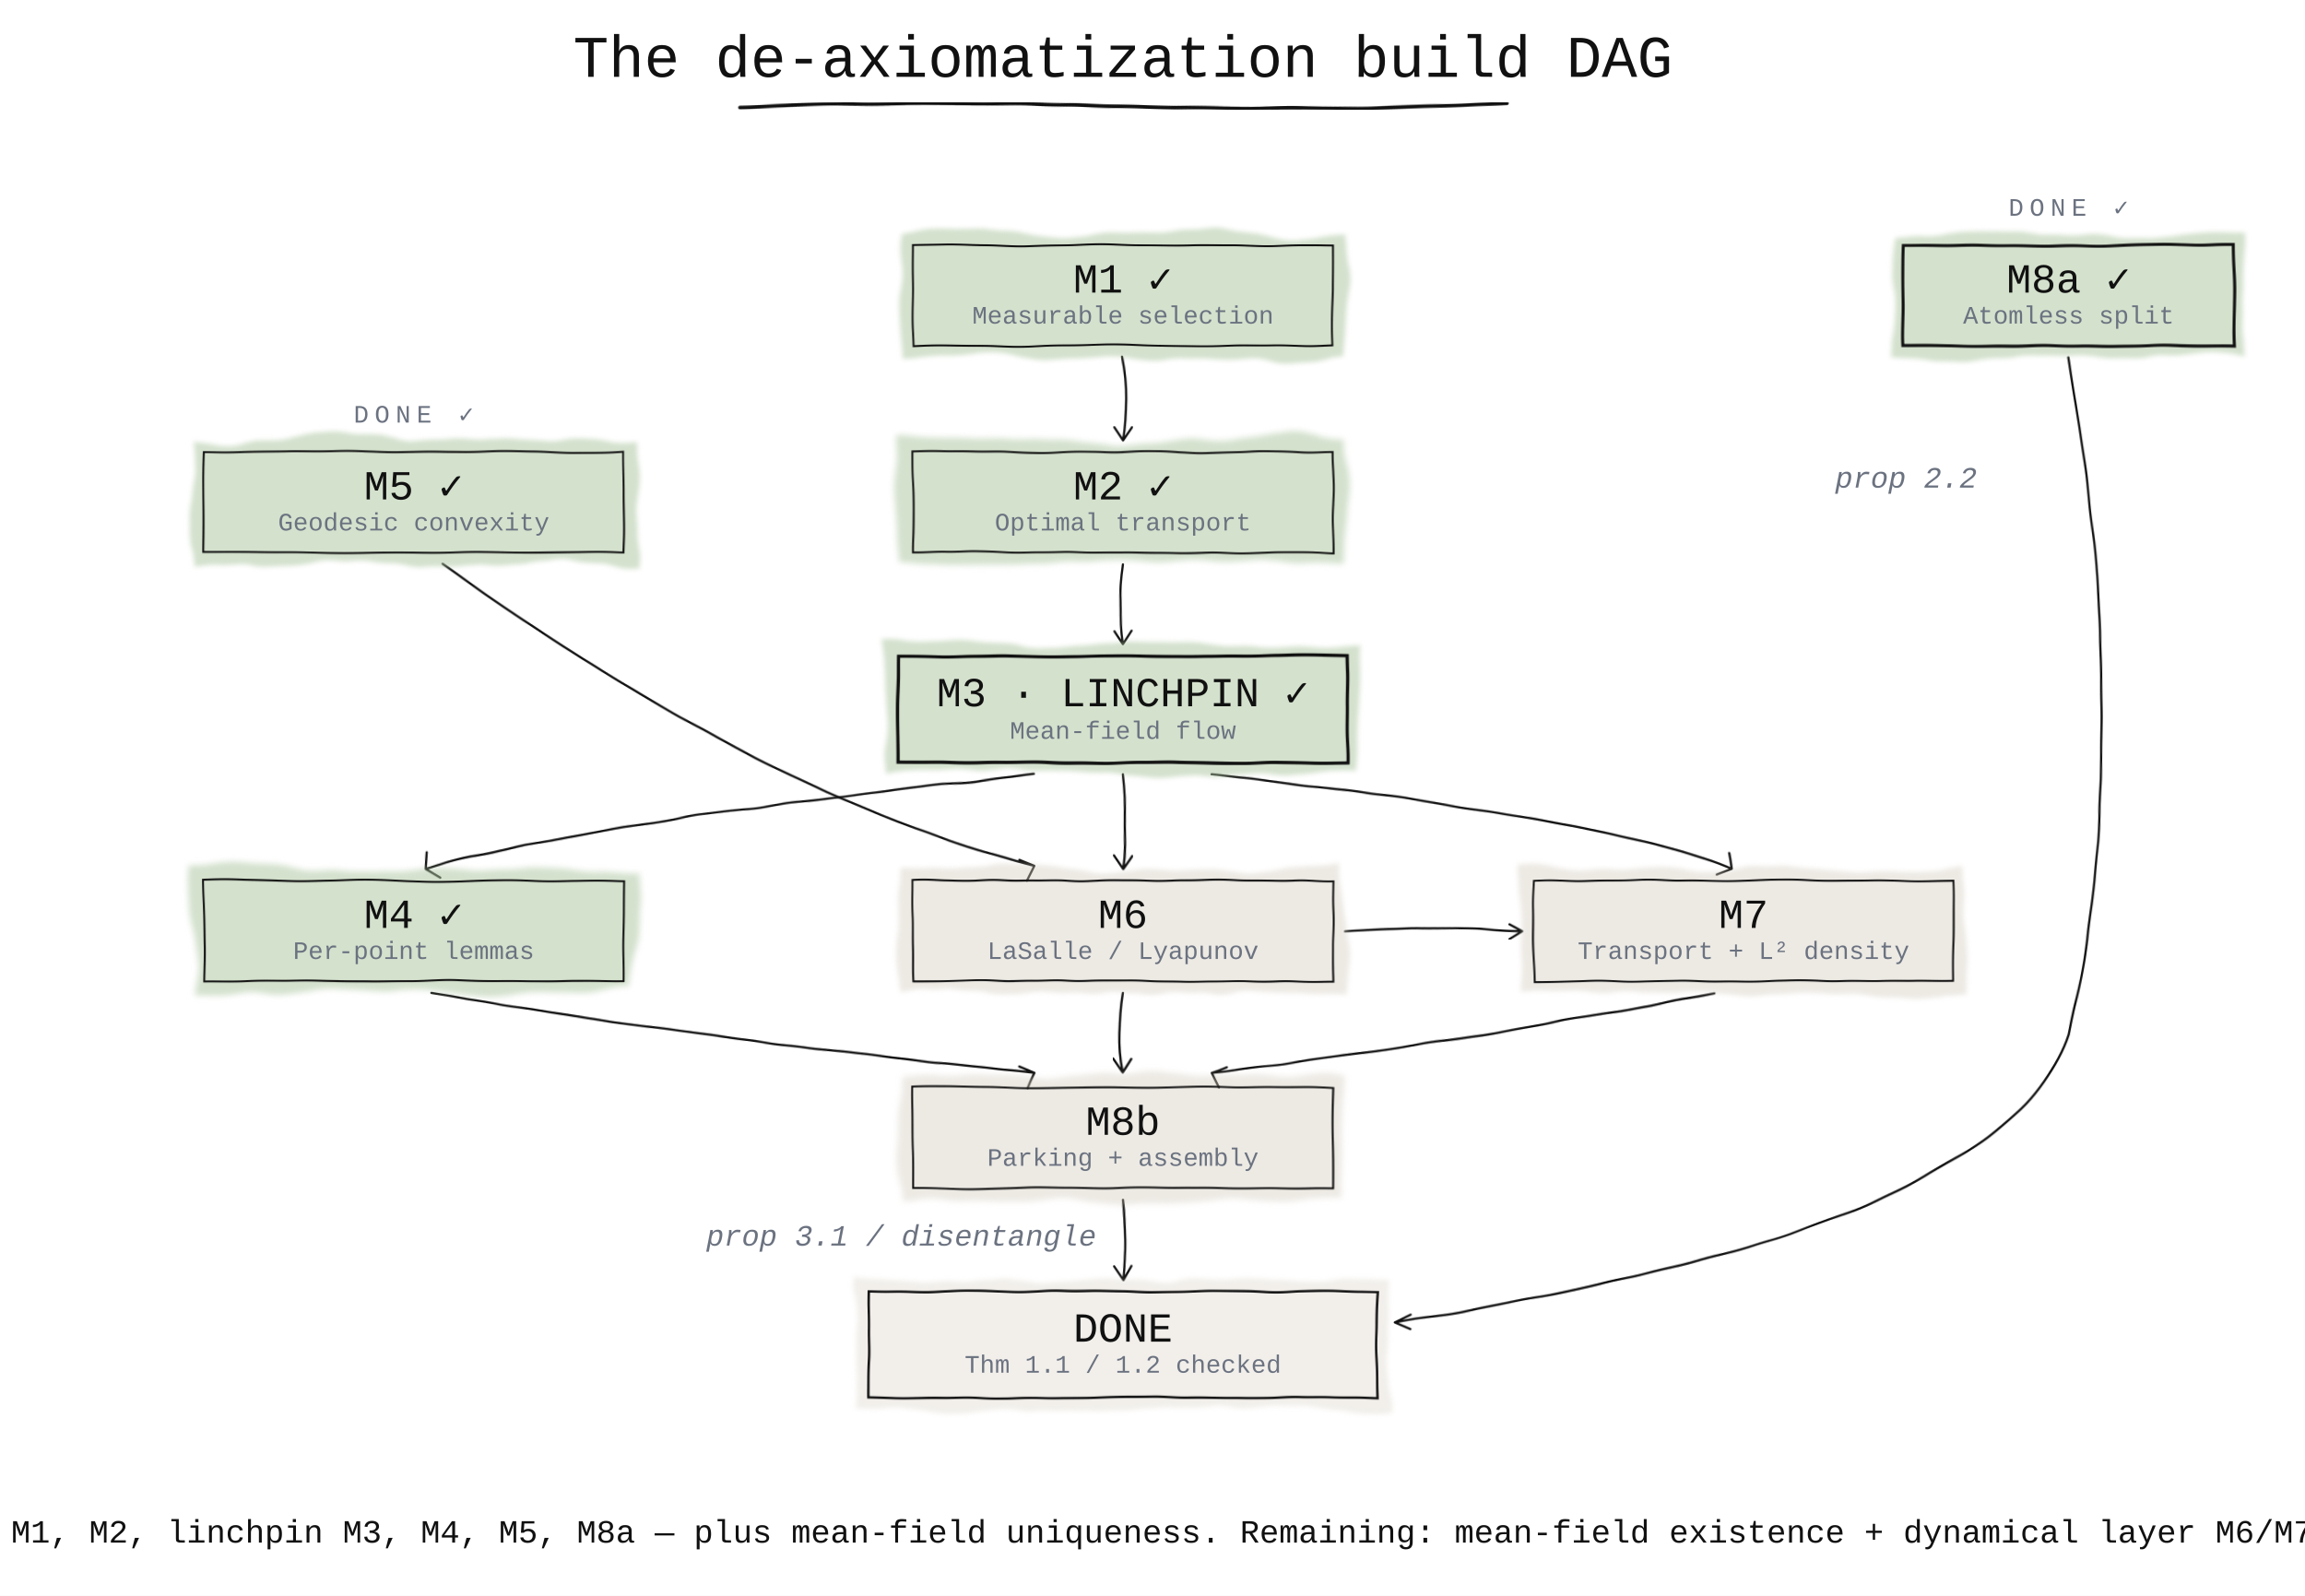
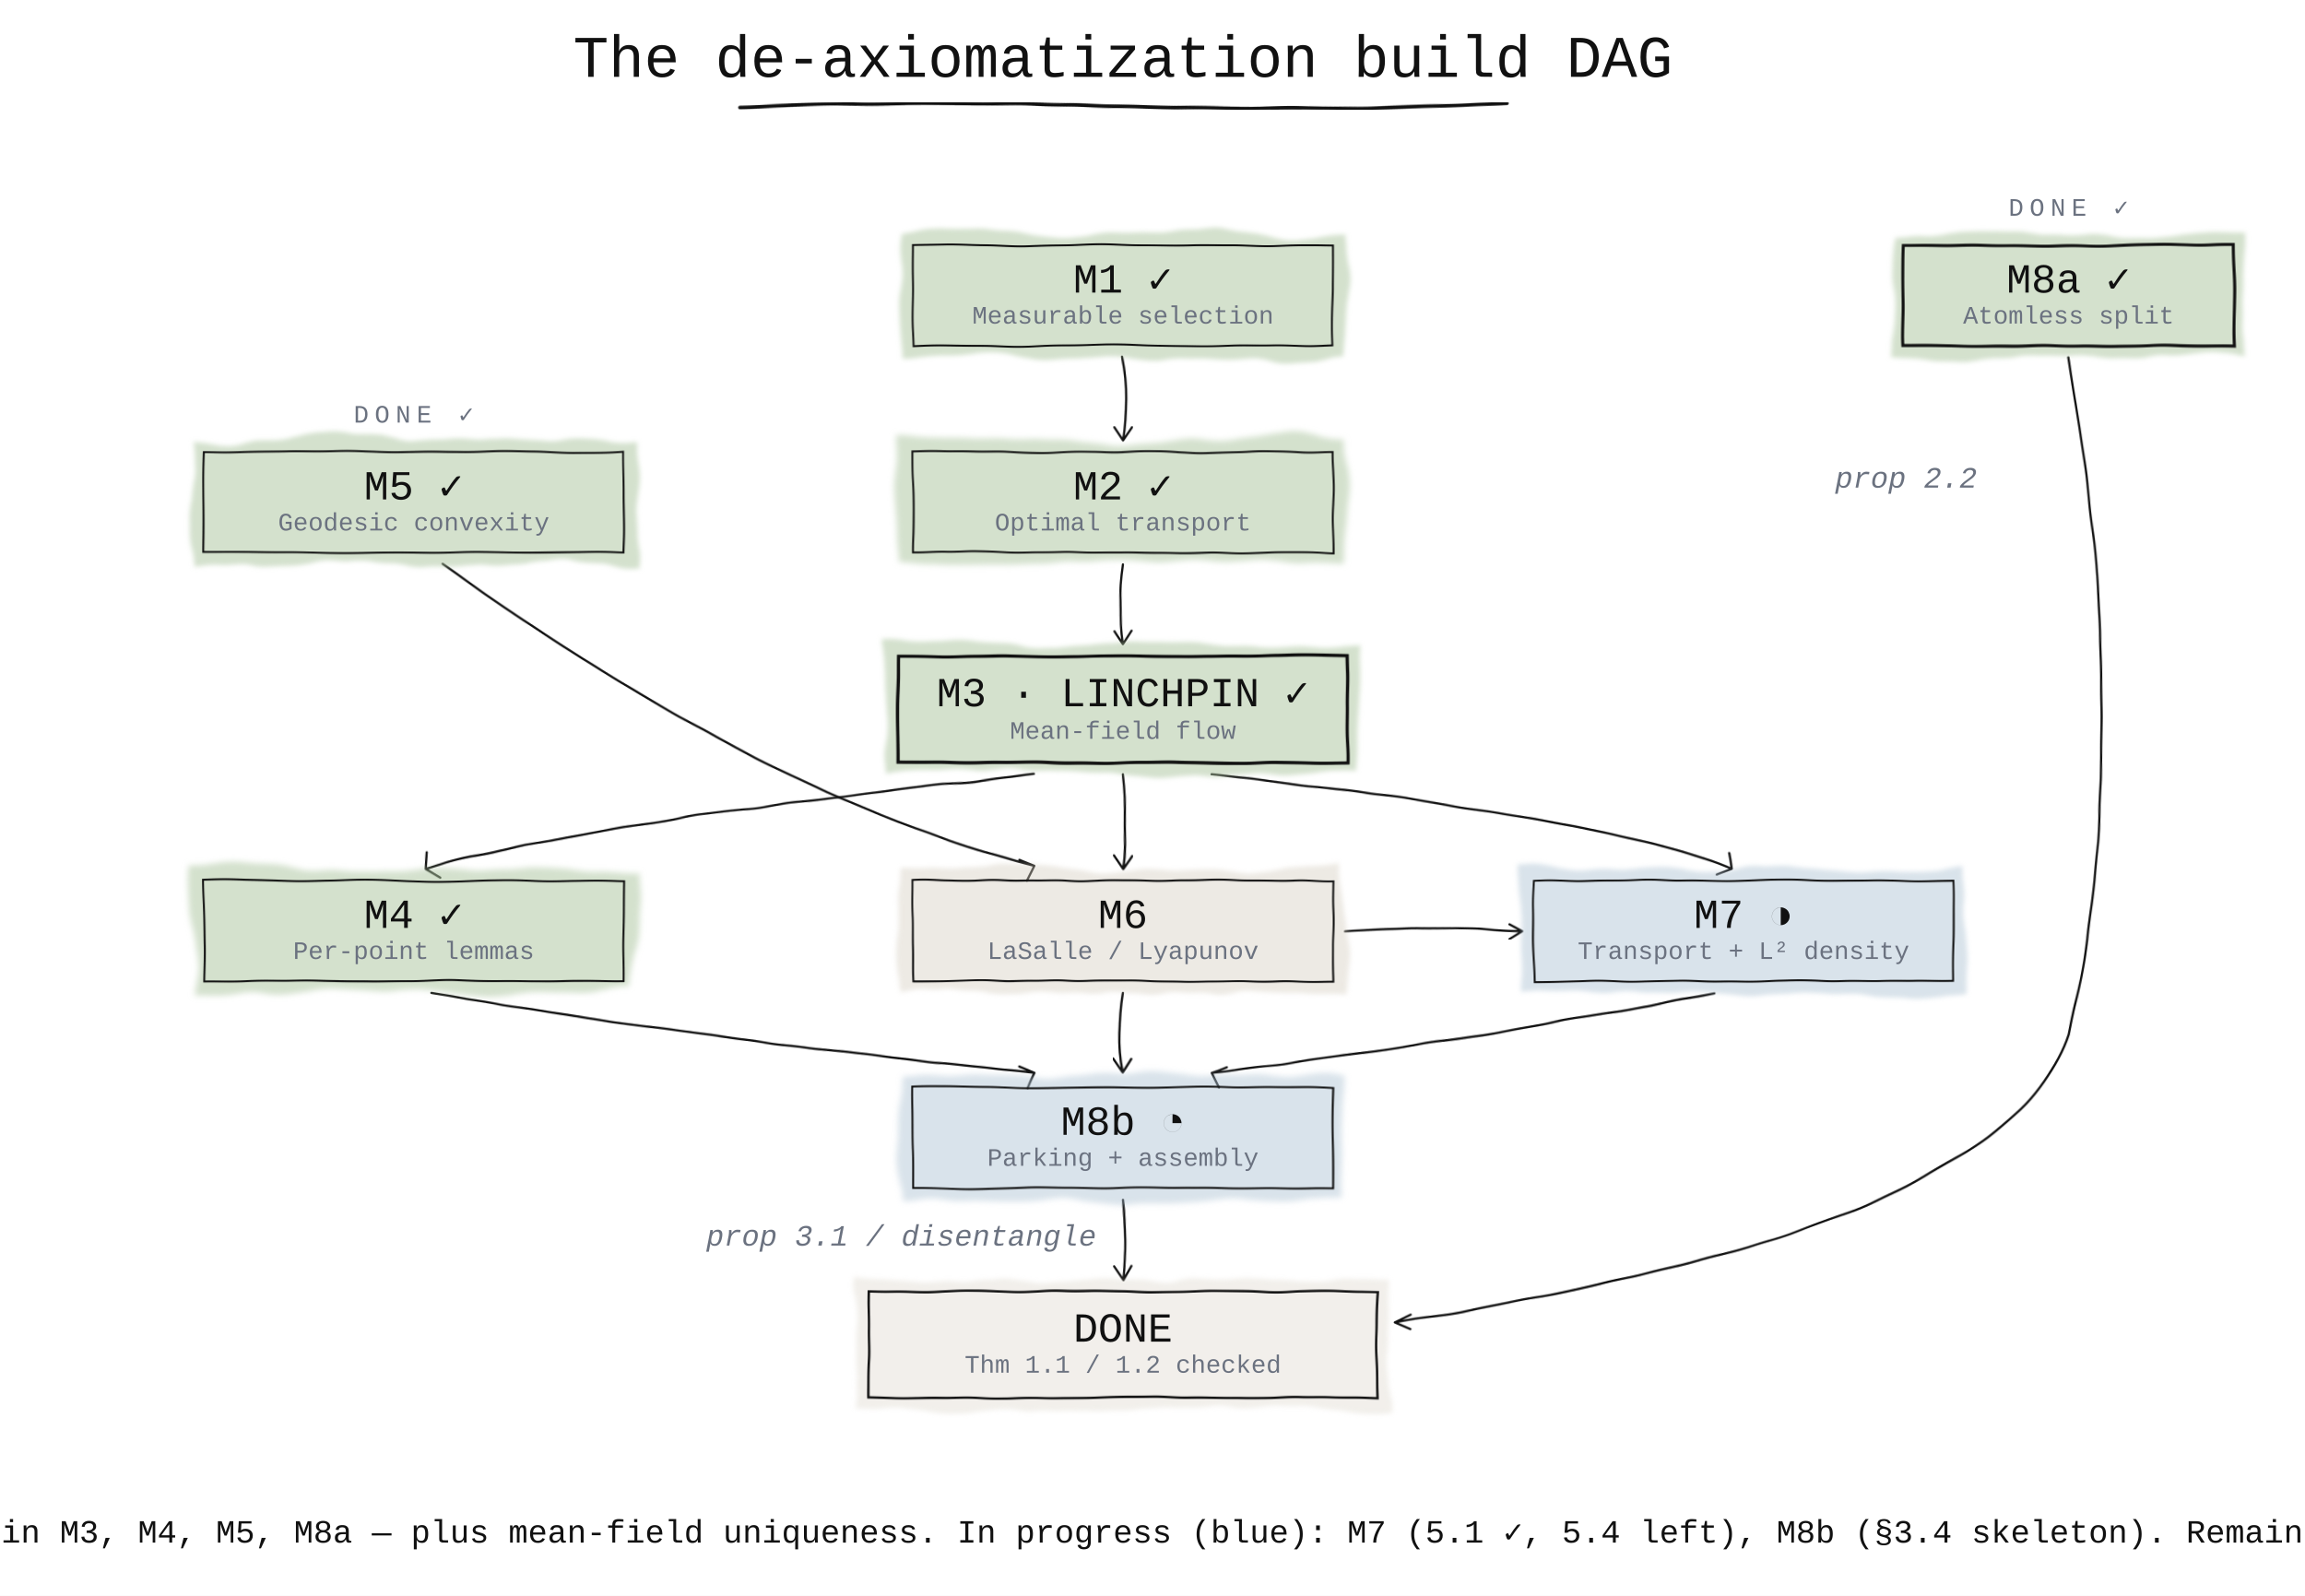
<svg xmlns="http://www.w3.org/2000/svg" viewBox="0 0 1560 1080" width="1560" height="1080">
  <defs>
    <style type="text/css">
      text          { fill: #111111; font-family: 'SF Mono', Menlo, Monaco, Consolas, 'Courier New', monospace; }
      .mono         { font-family: 'SF Mono', Menlo, Monaco, Consolas, 'Courier New', monospace; }
      .title        { font-size: 40px; font-weight: 500; }
      .layer-tag    { font-size: 17px; letter-spacing: 4px; fill: #6b7280; }
      .box-h        { font-size: 28px; }
      .box-s        { font-size: 17px; fill: #6b7280; }
      .box-v        { font-size: 18px; fill: #475569; }
      .arrow-label  { font-size: 20px; fill: #6b7280; font-style: italic; paint-order: stroke; stroke: #ffffff; stroke-width: 4px; }
      .caption      { font-size: 22px; fill: #111111; }
    </style>
    <filter id="wash-a" x="-20%" y="-25%" width="140%" height="150%">
      <feTurbulence type="fractalNoise" baseFrequency="0.013" numOctaves="3" seed="2" />
      <feDisplacementMap in="SourceGraphic" scale="16" />
      <feGaussianBlur stdDeviation="1.6" />
    </filter>
    <filter id="wash-b" x="-20%" y="-25%" width="140%" height="150%">
      <feTurbulence type="fractalNoise" baseFrequency="0.015" numOctaves="3" seed="9" />
      <feDisplacementMap in="SourceGraphic" scale="14" />
      <feGaussianBlur stdDeviation="1.8" />
    </filter>
    <filter id="wash-c" x="-20%" y="-25%" width="140%" height="150%">
      <feTurbulence type="fractalNoise" baseFrequency="0.011" numOctaves="3" seed="14" />
      <feDisplacementMap in="SourceGraphic" scale="18" />
      <feGaussianBlur stdDeviation="2" />
    </filter>
    <filter id="ink-a" x="-5%" y="-5%" width="110%" height="110%">
      <feTurbulence type="fractalNoise" baseFrequency="0.018" numOctaves="2" seed="5" />
      <feDisplacementMap in="SourceGraphic" scale="3" />
    </filter>
    <filter id="ink-b" x="-5%" y="-5%" width="110%" height="110%">
      <feTurbulence type="fractalNoise" baseFrequency="0.022" numOctaves="2" seed="13" />
      <feDisplacementMap in="SourceGraphic" scale="2.8" />
    </filter>
    <filter id="ink-c" x="-5%" y="-5%" width="110%" height="110%">
      <feTurbulence type="fractalNoise" baseFrequency="0.025" numOctaves="2" seed="21" />
      <feDisplacementMap in="SourceGraphic" scale="2.5" />
    </filter>
  </defs>
  <rect x="0" y="0" width="1560" height="1080" fill="#ffffff" />
  <text x="760" y="52" text-anchor="middle" class="title">The de-axiomatization build DAG</text>
  <path d="M 500 72 Q 640 68 760 72 Q 900 76 1020 70" fill="none" stroke="#111111" stroke-width="2.4" stroke-linecap="round" filter="url(#ink-a)" />
  <g stroke="#111111" stroke-width="1.5" stroke-linecap="round" stroke-linejoin="round" fill="none">
    <path d="M 760 242 Q 764 270 760 298 L 754 289 M 760 298 L 766 289" filter="url(#ink-a)" />
    <path d="M 760 382 Q 756 410 760 436 L 754 427 M 760 436 L 766 427" filter="url(#ink-c)" />
    <path d="M 700 524 Q 400 556 288 588 L 289 577 M 288 588 L 298 594" filter="url(#ink-b)" />
    <path d="M 760 524 Q 764 556 760 588 L 754 579 M 760 588 L 766 579" filter="url(#ink-a)" />
    <path d="M 820 524 Q 1100 556 1172 588 L 1170 577 M 1172 588 L 1162 592" filter="url(#ink-c)" />
    <path d="M 300 382 Q 520 540 700 586 L 690 582 M 700 586 L 695 596" filter="url(#ink-b)" />
    <path d="M 292 672 Q 480 704 700 726 L 690 722 M 700 726 L 695 736" filter="url(#ink-c)" />
    <path d="M 760 672 Q 756 700 760 726 L 754 717 M 760 726 L 766 717" filter="url(#ink-a)" />
    <path d="M 1160 672 Q 1000 704 820 726 L 830 722 M 820 726 L 825 736" filter="url(#ink-b)" />
    <path d="M 910 630 Q 970 626 1030 630 L 1021 625 M 1030 630 L 1021 635" filter="url(#ink-c)" />
    <path d="M 760 812 Q 764 840 760 866 L 754 857 M 760 866 L 766 857" filter="url(#ink-b)" />
    <path d="M 1400 242 Q 1446 500 1400 700 Q 1356 832 944 895 L 955 890 M 944 895 L 955 900" filter="url(#ink-a)" />
  </g>
  <text x="1290" y="330" text-anchor="middle" class="arrow-label">prop 2.2</text>
  <text x="610" y="843" text-anchor="middle" class="arrow-label">prop 3.1 / disentangle</text>
  <rect x="610" y="158" width="300" height="84" fill="#a9c39c" opacity="0.5" filter="url(#wash-a)" />
  <rect x="618" y="166" width="284" height="68" fill="none" stroke="#111111" stroke-width="1.3" filter="url(#ink-a)" />
  <text x="760" y="198" text-anchor="middle" class="mono box-h">M1 ✓</text>
  <text x="760" y="219" text-anchor="middle" class="box-s">Measurable selection</text>
  <text x="1400" y="146" text-anchor="middle" class="mono layer-tag">DONE ✓</text>
  <rect x="1280" y="158" width="240" height="84" fill="#a9c39c" opacity="0.5" filter="url(#wash-b)" />
  <rect x="1288" y="166" width="224" height="68" fill="none" stroke="#111111" stroke-width="2" filter="url(#ink-b)" />
  <text x="1400" y="198" text-anchor="middle" class="mono box-h">M8a ✓</text>
  <text x="1400" y="219" text-anchor="middle" class="box-s">Atomless split</text>
  <rect x="610" y="298" width="300" height="84" fill="#a9c39c" opacity="0.5" filter="url(#wash-c)" />
  <rect x="618" y="306" width="284" height="68" fill="none" stroke="#111111" stroke-width="1.3" filter="url(#ink-c)" />
  <text x="760" y="338" text-anchor="middle" class="mono box-h">M2 ✓</text>
  <text x="760" y="359" text-anchor="middle" class="box-s">Optimal transport</text>
  <text x="280" y="286" text-anchor="middle" class="mono layer-tag">DONE ✓</text>
  <rect x="130" y="298" width="300" height="84" fill="#a9c39c" opacity="0.5" filter="url(#wash-b)" />
  <rect x="138" y="306" width="284" height="68" fill="none" stroke="#111111" stroke-width="1.3" filter="url(#ink-a)" />
  <text x="280" y="338" text-anchor="middle" class="mono box-h">M5 ✓</text>
  <text x="280" y="359" text-anchor="middle" class="box-s">Geodesic convexity</text>
  <rect x="600" y="436" width="320" height="88" fill="#a9c39c" opacity="0.5" filter="url(#wash-a)" />
  <rect x="608" y="444" width="304" height="72" fill="none" stroke="#111111" stroke-width="2.2" filter="url(#ink-b)" />
  <text x="760" y="478" text-anchor="middle" class="mono box-h">M3 · LINCHPIN ✓</text>
  <text x="760" y="500" text-anchor="middle" class="box-s">Mean-field flow</text>
  <rect x="130" y="588" width="300" height="84" fill="#a9c39c" opacity="0.5" filter="url(#wash-c)" />
  <rect x="138" y="596" width="284" height="68" fill="none" stroke="#111111" stroke-width="1.3" filter="url(#ink-a)" />
  <text x="280" y="628" text-anchor="middle" class="mono box-h">M4 ✓</text>
  <text x="280" y="649" text-anchor="middle" class="box-s">Per-point lemmas</text>
  <rect x="610" y="588" width="300" height="84" fill="#d2cabb" opacity="0.4" filter="url(#wash-b)" />
  <rect x="618" y="596" width="284" height="68" fill="none" stroke="#111111" stroke-width="1.3" filter="url(#ink-c)" />
  <text x="760" y="628" text-anchor="middle" class="mono box-h">M6</text>
  <text x="760" y="649" text-anchor="middle" class="box-s">LaSalle / Lyapunov</text>
-   <rect x="1030" y="588" width="300" height="84" fill="#d2cabb" opacity="0.4" filter="url(#wash-a)" />
+   <rect x="1030" y="588" width="300" height="84" fill="#abc1d2" opacity="0.45" filter="url(#wash-a)" />
  <rect x="1038" y="596" width="284" height="68" fill="none" stroke="#111111" stroke-width="1.3" filter="url(#ink-b)" />
-   <text x="1180" y="628" text-anchor="middle" class="mono box-h">M7</text>
+   <text x="1180" y="628" text-anchor="middle" class="mono box-h">M7 ◑</text>
  <text x="1180" y="649" text-anchor="middle" class="box-s">Transport + L² density</text>
-   <rect x="610" y="728" width="300" height="84" fill="#d2cabb" opacity="0.4" filter="url(#wash-c)" />
+   <rect x="610" y="728" width="300" height="84" fill="#abc1d2" opacity="0.45" filter="url(#wash-c)" />
  <rect x="618" y="736" width="284" height="68" fill="none" stroke="#111111" stroke-width="1.3" filter="url(#ink-a)" />
-   <text x="760" y="768" text-anchor="middle" class="mono box-h">M8b</text>
+   <text x="760" y="768" text-anchor="middle" class="mono box-h">M8b ◔</text>
  <text x="760" y="789" text-anchor="middle" class="box-s">Parking + assembly</text>
  <rect x="580" y="866" width="360" height="88" fill="#d2cabb" opacity="0.3" filter="url(#wash-b)" />
  <rect x="588" y="874" width="344" height="72" fill="none" stroke="#111111" stroke-width="1.6" filter="url(#ink-c)" />
  <text x="760" y="908" text-anchor="middle" class="mono box-h">DONE</text>
  <text x="760" y="929" text-anchor="middle" class="box-s">Thm 1.1 / 1.2 checked</text>
-   <text x="760" y="1044" text-anchor="middle" class="caption">Discharged (green): M1, M2, linchpin M3, M4, M5, M8a — plus mean-field uniqueness. Remaining: mean-field existence + dynamical layer M6/M7/M8b + assembly.</text>
+   <text x="760" y="1044" text-anchor="middle" class="caption">Discharged (green): M1, M2, linchpin M3, M4, M5, M8a — plus mean-field uniqueness. In progress (blue): M7 (5.1 ✓, 5.4 left), M8b (§3.4 skeleton). Remaining: mean-field existence + M6.</text>
</svg>
